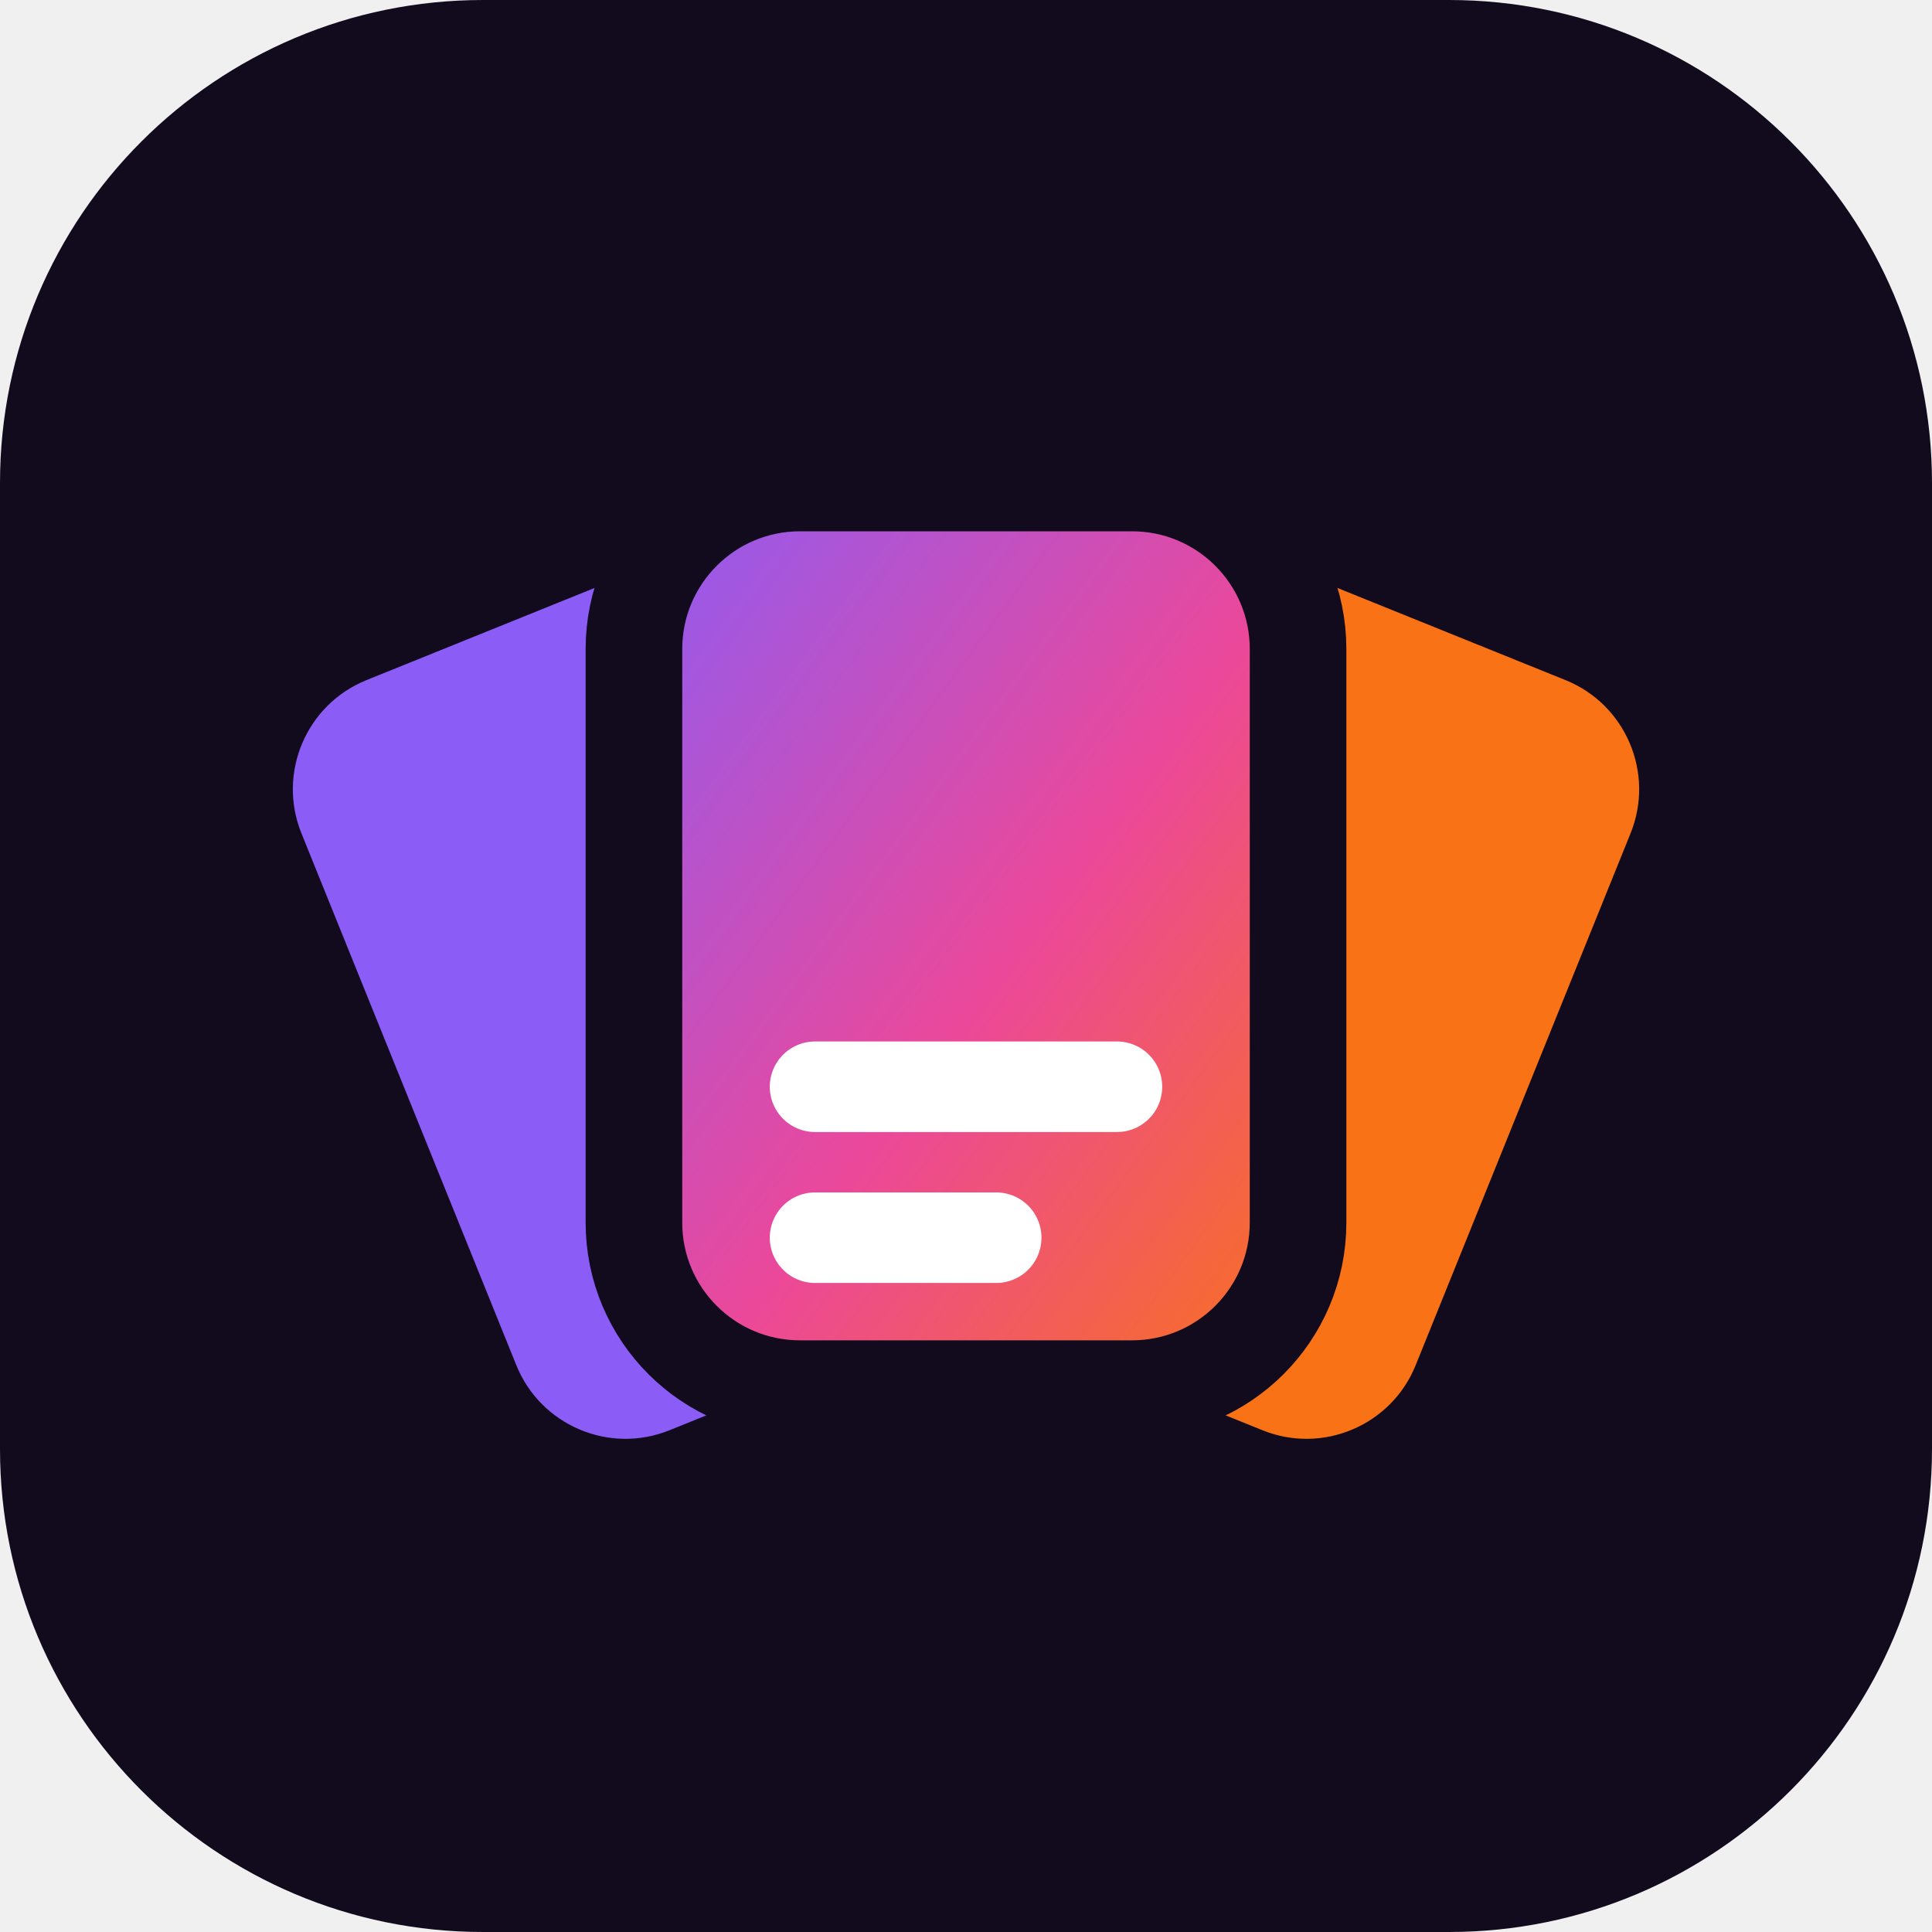
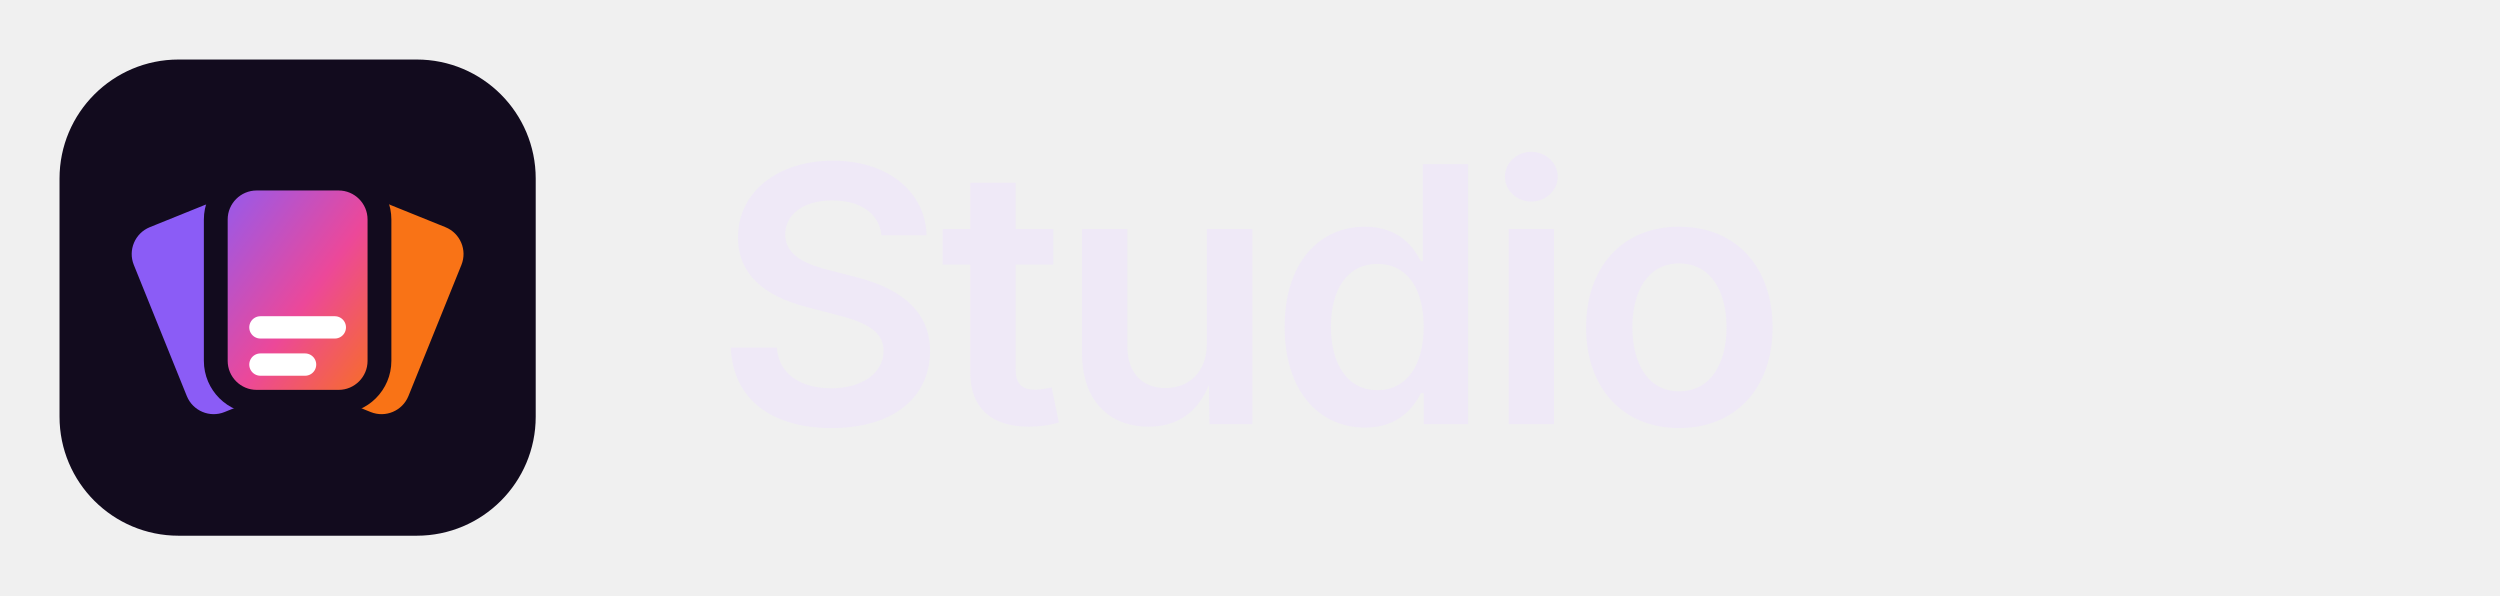
- <svg xmlns="http://www.w3.org/2000/svg" viewBox="0 0 32 32">
+ <svg xmlns="http://www.w3.org/2000/svg" viewBox="0 0 168 40" role="img" aria-label="Studio">
  <defs>
    <linearGradient id="g" x1="0" y1="0" x2="1" y2="1">
      <stop offset="0" stop-color="#8B5CF6" />
      <stop offset=".55" stop-color="#EC4899" />
      <stop offset="1" stop-color="#F97316" />
    </linearGradient>
  </defs>
-   <rect width="32" height="32" rx="8" fill="#120B1E" />
-   <g transform="translate(0 1.5)">
+   <rect x="4" y="4" width="32" height="32" rx="8" fill="#120B1E" />
+   <g transform="translate(4 5.5)">
    <g stroke="#120B1E" stroke-width="1.6">
      <rect x="10.5" y="6.5" width="11" height="15" rx="2.75" fill="#8B5CF6" transform="rotate(-22 16 27)" />
      <rect x="10.5" y="6.5" width="11" height="15" rx="2.75" fill="#F97316" transform="rotate(22 16 27)" />
      <rect x="10.5" y="6.5" width="11" height="15" rx="2.75" fill="url(#g)" />
    </g>
    <path d="M13.5 16.5h5M13.5 19h3" stroke="#fff" stroke-width="1.5" stroke-linecap="round" />
  </g>
+   <text x="48" y="28.5" font-family="'Space Grotesk', Inter, system-ui, sans-serif" font-size="24" font-weight="600" letter-spacing="-0.5" fill="#EFE9F7">Studio</text>
</svg>
